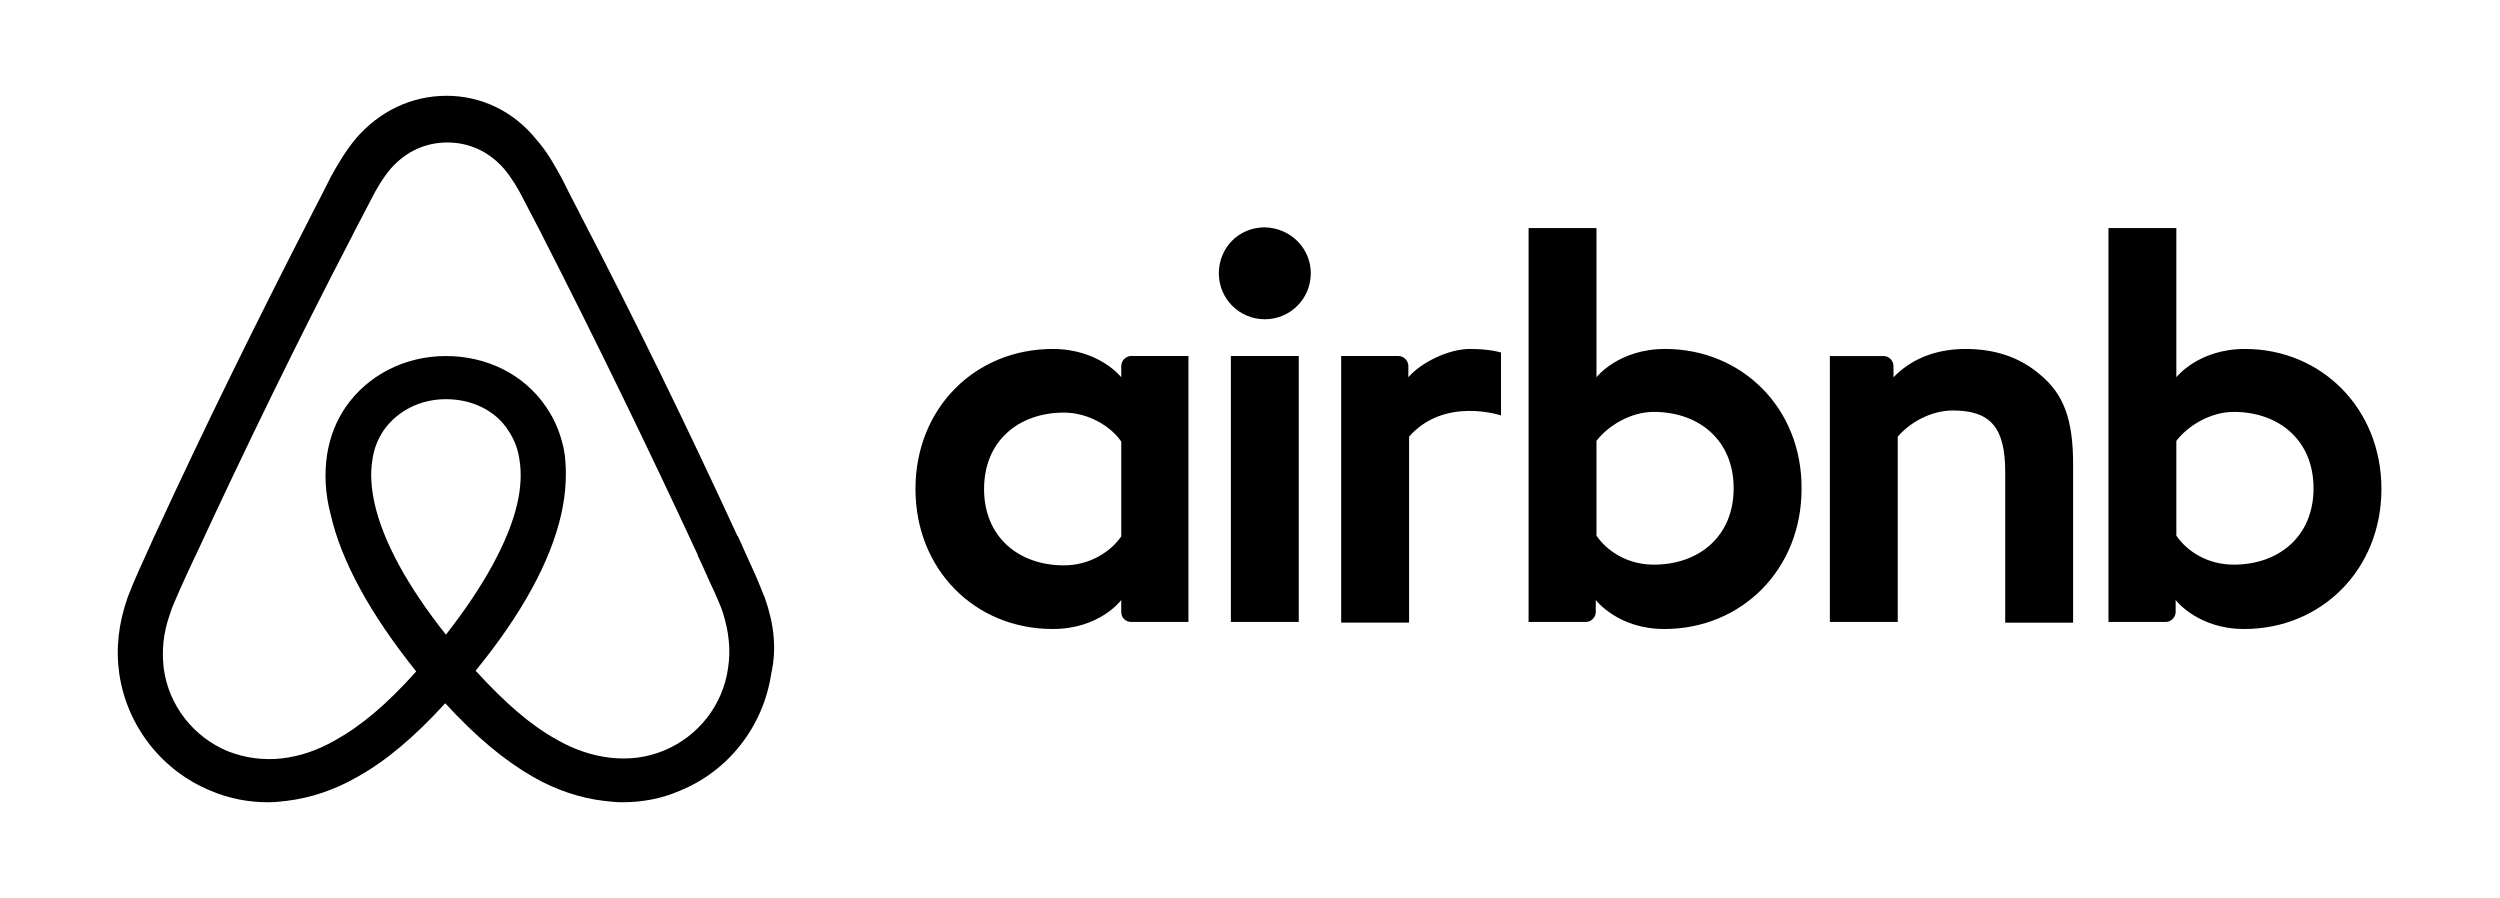
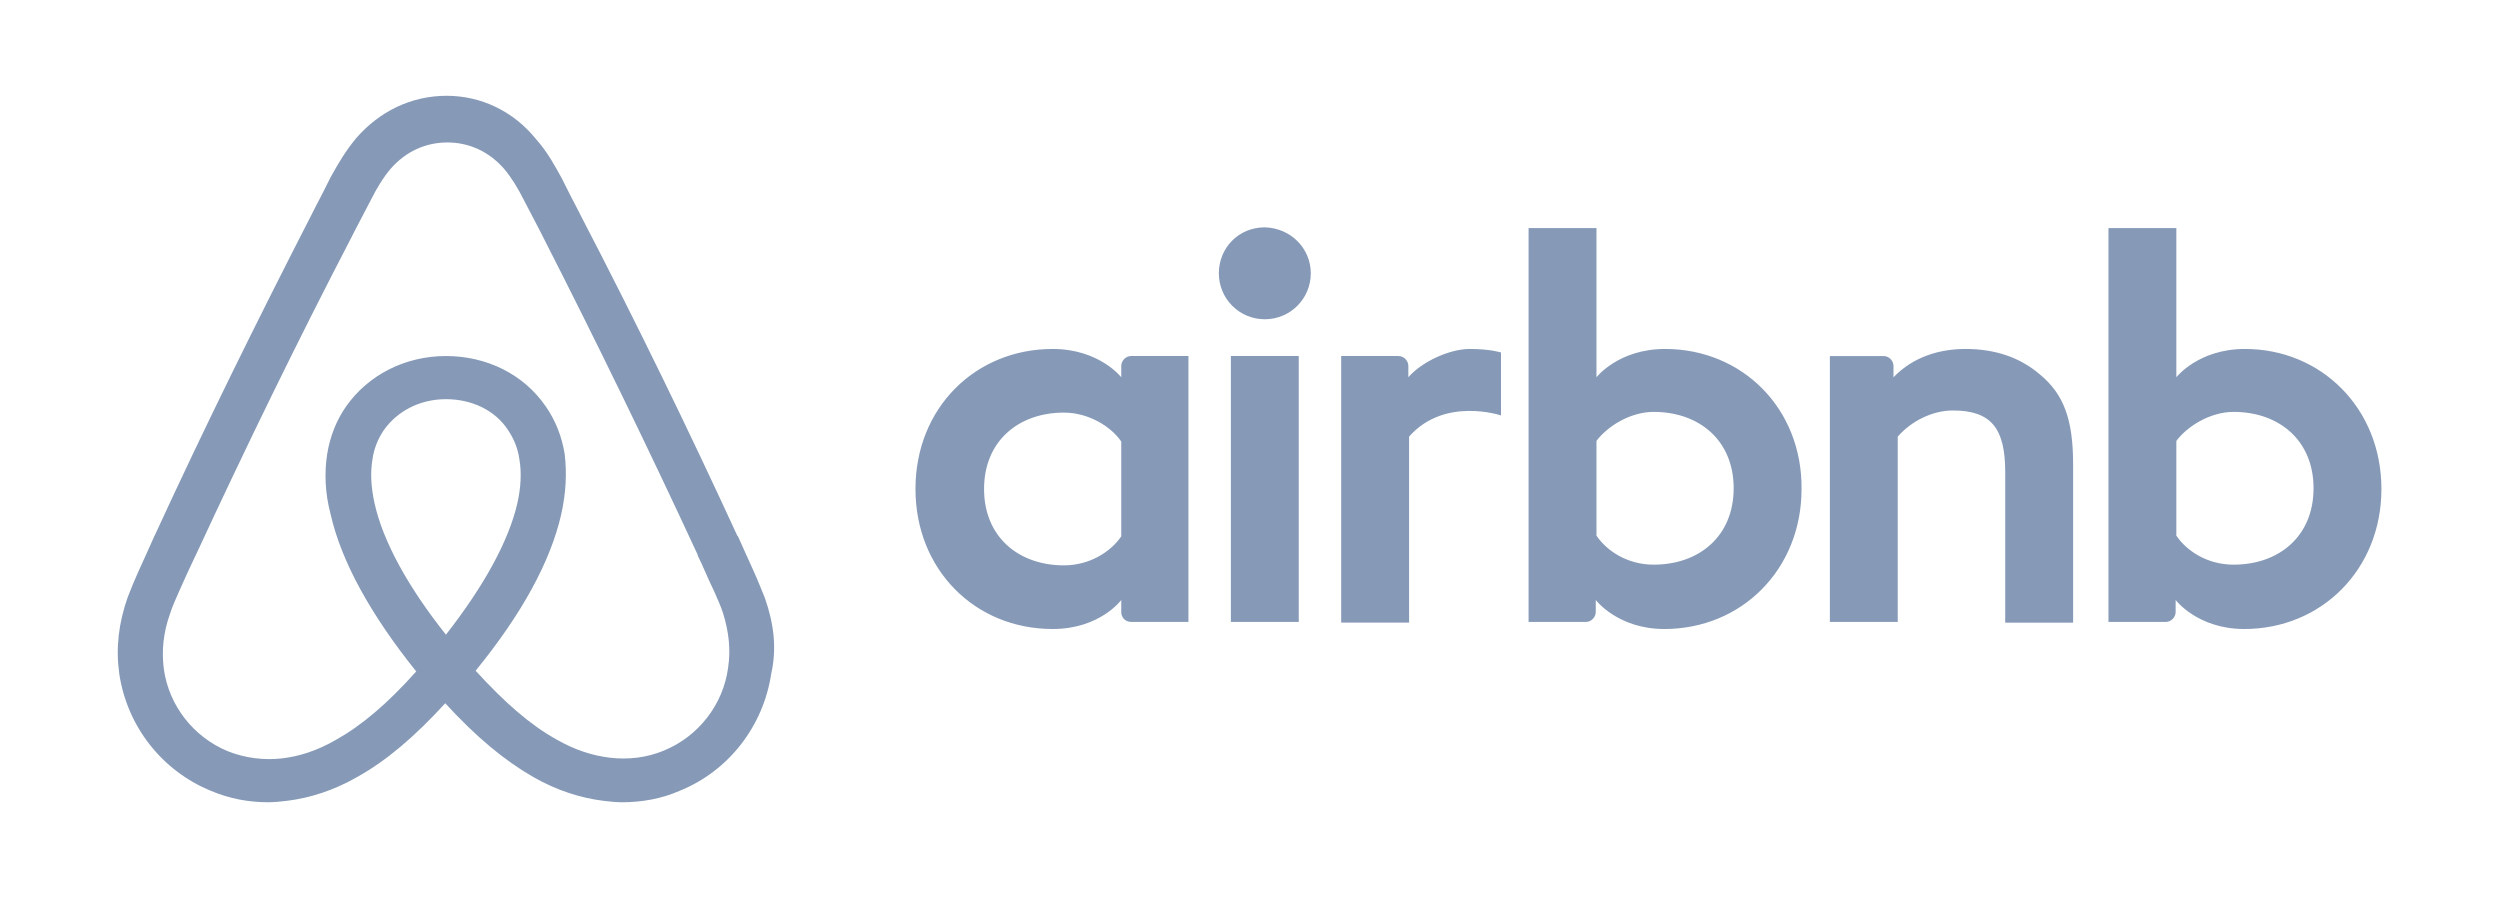
- <svg xmlns="http://www.w3.org/2000/svg" viewBox="0 0 2761 991">
+ <svg xmlns="http://www.w3.org/2000/svg" style="color:#869ab8" viewBox="0 0 2761 991">
  <path d="M1447.629 301.83c0 28.119-22.658 50.76-50.777 50.76-28.118 0-50.76-22.641-50.76-50.76s21.87-50.76 50.76-50.76c28.915.78 50.777 23.43 50.777 50.76zm-209.316 102.317v12.5s-24.202-31.256-75.75-31.256c-85.121 0-151.517 64.828-151.517 154.638 0 89.037 65.615 154.638 151.517 154.638 52.328 0 75.75-32.02 75.75-32.02v13.271c0 6.25 4.697 10.923 10.939 10.923h63.252V393.177h-63.252c-6.242.024-10.939 5.5-10.939 10.97zm0 188.21c-11.703 17.189-35.14 32.028-63.251 32.028-49.98 0-88.258-31.24-88.258-84.356 0-53.11 38.277-84.349 88.258-84.349 27.338 0 52.328 15.62 63.251 32.02v104.658zm121.058-199.156h74.97v293.664h-74.97V393.2zm1119.954-7.818c-51.548 0-75.766 31.255-75.766 31.255V251.85h-74.97v435.015h63.267c6.25 0 10.923-5.47 10.923-10.94v-13.27s24.218 32.02 75.75 32.02c85.137 0 151.518-65.585 151.518-154.623s-66.38-154.669-150.722-154.669zm-12.499 238.214c-28.906 0-51.548-14.824-63.267-32.02V486.92c11.719-15.62 36.709-32.02 63.267-32.02 49.98 0 88.25 31.24 88.25 84.349 0 53.109-38.261 84.348-88.25 84.348zm-177.28-110.891v174.939h-74.985V521.288c0-48.412-15.62-67.949-57.767-67.949-22.642 0-46.08 11.72-60.942 28.907v204.626h-74.955V393.21h59.335c6.25 0 10.938 5.469 10.938 10.938v12.5c21.87-22.658 50.76-31.256 79.652-31.256 32.808 0 60.147 9.386 82.016 28.126 26.543 21.87 36.709 49.98 36.709 99.189zm-450.65-127.323c-51.532 0-75.75 31.255-75.75 31.255V251.85h-74.97v435.015h63.251c6.25 0 10.939-5.47 10.939-10.94v-13.27s24.218 32.02 75.75 32.02c85.137 0 151.518-65.585 151.518-154.623.78-89.045-65.6-154.669-150.737-154.669zm-12.498 238.214c-28.891 0-51.533-14.824-63.252-32.02V486.92c11.719-15.62 36.709-32.02 63.252-32.02 49.996 0 88.257 31.24 88.257 84.349 0 53.109-38.261 84.348-88.257 84.348zm-203.05-238.214c22.641 0 34.36 3.917 34.36 3.917v69.5s-62.48-21.088-101.52 23.438v205.399H1481.2V393.2h63.267c6.25 0 10.923 5.469 10.923 10.938v12.5c14.075-16.409 44.535-31.256 67.957-31.256zM844.705 660.306c-3.901-9.37-7.81-19.52-11.711-28.119-6.258-14.051-12.507-27.338-17.96-39.83l-.781-.78c-53.897-117.156-111.68-235.858-172.606-352.999l-2.34-4.696a1536.65 1536.65 0 01-18.734-36.71c-7.817-14.067-15.62-28.89-28.119-42.958-24.99-31.24-60.918-48.427-99.18-48.427-39.057 0-74.198 17.188-99.96 46.859-11.72 14.052-20.317 28.891-28.12 42.958a1695.173 1695.173 0 01-18.732 36.71l-2.349 4.696c-60.138 117.141-118.709 235.85-172.598 353l-.788 1.552c-5.462 12.514-11.719 25.786-17.968 39.83-3.901 8.597-7.803 17.968-11.704 28.118-10.158 28.892-13.287 56.23-9.37 84.357 8.59 58.578 47.632 107.763 101.529 129.647 20.309 8.598 41.398 12.5 63.26 12.5 6.249 0 14.051-.78 20.308-1.569 25.779-3.12 52.33-11.703 78.107-26.543 32.02-17.968 62.48-43.73 96.84-81.22 34.36 37.49 65.6 63.252 96.84 81.22 25.786 14.84 52.329 23.422 78.1 26.543 6.249.796 14.066 1.568 20.316 1.568 21.87 0 43.73-3.9 63.252-12.499 54.677-21.884 92.938-71.85 101.536-129.647 6.203-27.331 3.082-54.654-7.068-83.56zm-352.219 40.61c-42.178-53.109-69.517-103.09-78.88-145.252-3.9-17.968-4.688-33.588-2.34-47.647 1.553-12.5 6.25-23.438 12.499-32.808 14.84-21.074 39.83-34.36 68.729-34.36 28.907 0 54.677 12.498 68.736 34.36 6.25 9.37 10.931 20.316 12.507 32.808 2.333 14.067 1.553 30.46-2.348 47.647-9.402 41.383-36.74 91.37-78.903 145.252zm311.6 36.71c-5.46 40.61-32.8 75.765-71.06 91.385-18.742 7.802-39.058 10.15-59.352 7.802-19.52-2.348-39.057-8.598-59.35-20.3-28.119-15.636-56.23-39.83-89.038-75.767 51.54-63.252 82.78-121.058 94.5-172.59 5.469-24.218 6.257-46.08 3.9-66.397-3.113-19.52-10.15-37.489-21.081-53.109-24.226-35.156-64.843-55.45-110.127-55.45-45.283 0-85.901 21.09-110.111 55.45-10.93 15.62-17.968 33.588-21.09 53.11-3.12 20.316-2.348 42.958 3.902 66.395 11.71 51.533 43.73 110.112 94.491 173.371-32.02 35.929-60.919 60.147-89.037 75.766-20.31 11.72-39.822 17.969-59.343 20.302a124.96 124.96 0 01-59.359-7.803c-38.261-15.62-65.6-50.776-71.061-91.386-2.341-19.52-.788-39.042 7.03-60.91 2.332-7.819 6.249-15.62 10.15-24.991 5.47-12.499 11.703-25.786 17.96-39.057l.788-1.553c53.882-116.376 111.672-235.085 171.81-350.666l2.341-4.697c6.258-11.703 12.507-24.202 18.749-35.92 6.25-12.5 13.271-24.219 21.87-34.377 16.4-18.725 38.26-28.891 62.478-28.891 24.218 0 46.08 10.166 62.48 28.891 8.598 10.182 15.62 21.9 21.87 34.376 6.256 11.719 12.506 24.218 18.74 35.921l2.348 4.697a10341.109 10341.109 0 01171.038 351.446v.78c6.257 12.515 11.719 26.559 17.968 39.073 3.901 9.355 7.81 17.157 10.15 24.975 6.235 20.285 8.575 39.822 5.447 60.123z" fill="currentColor" fill-rule="nonzero" />
</svg>
